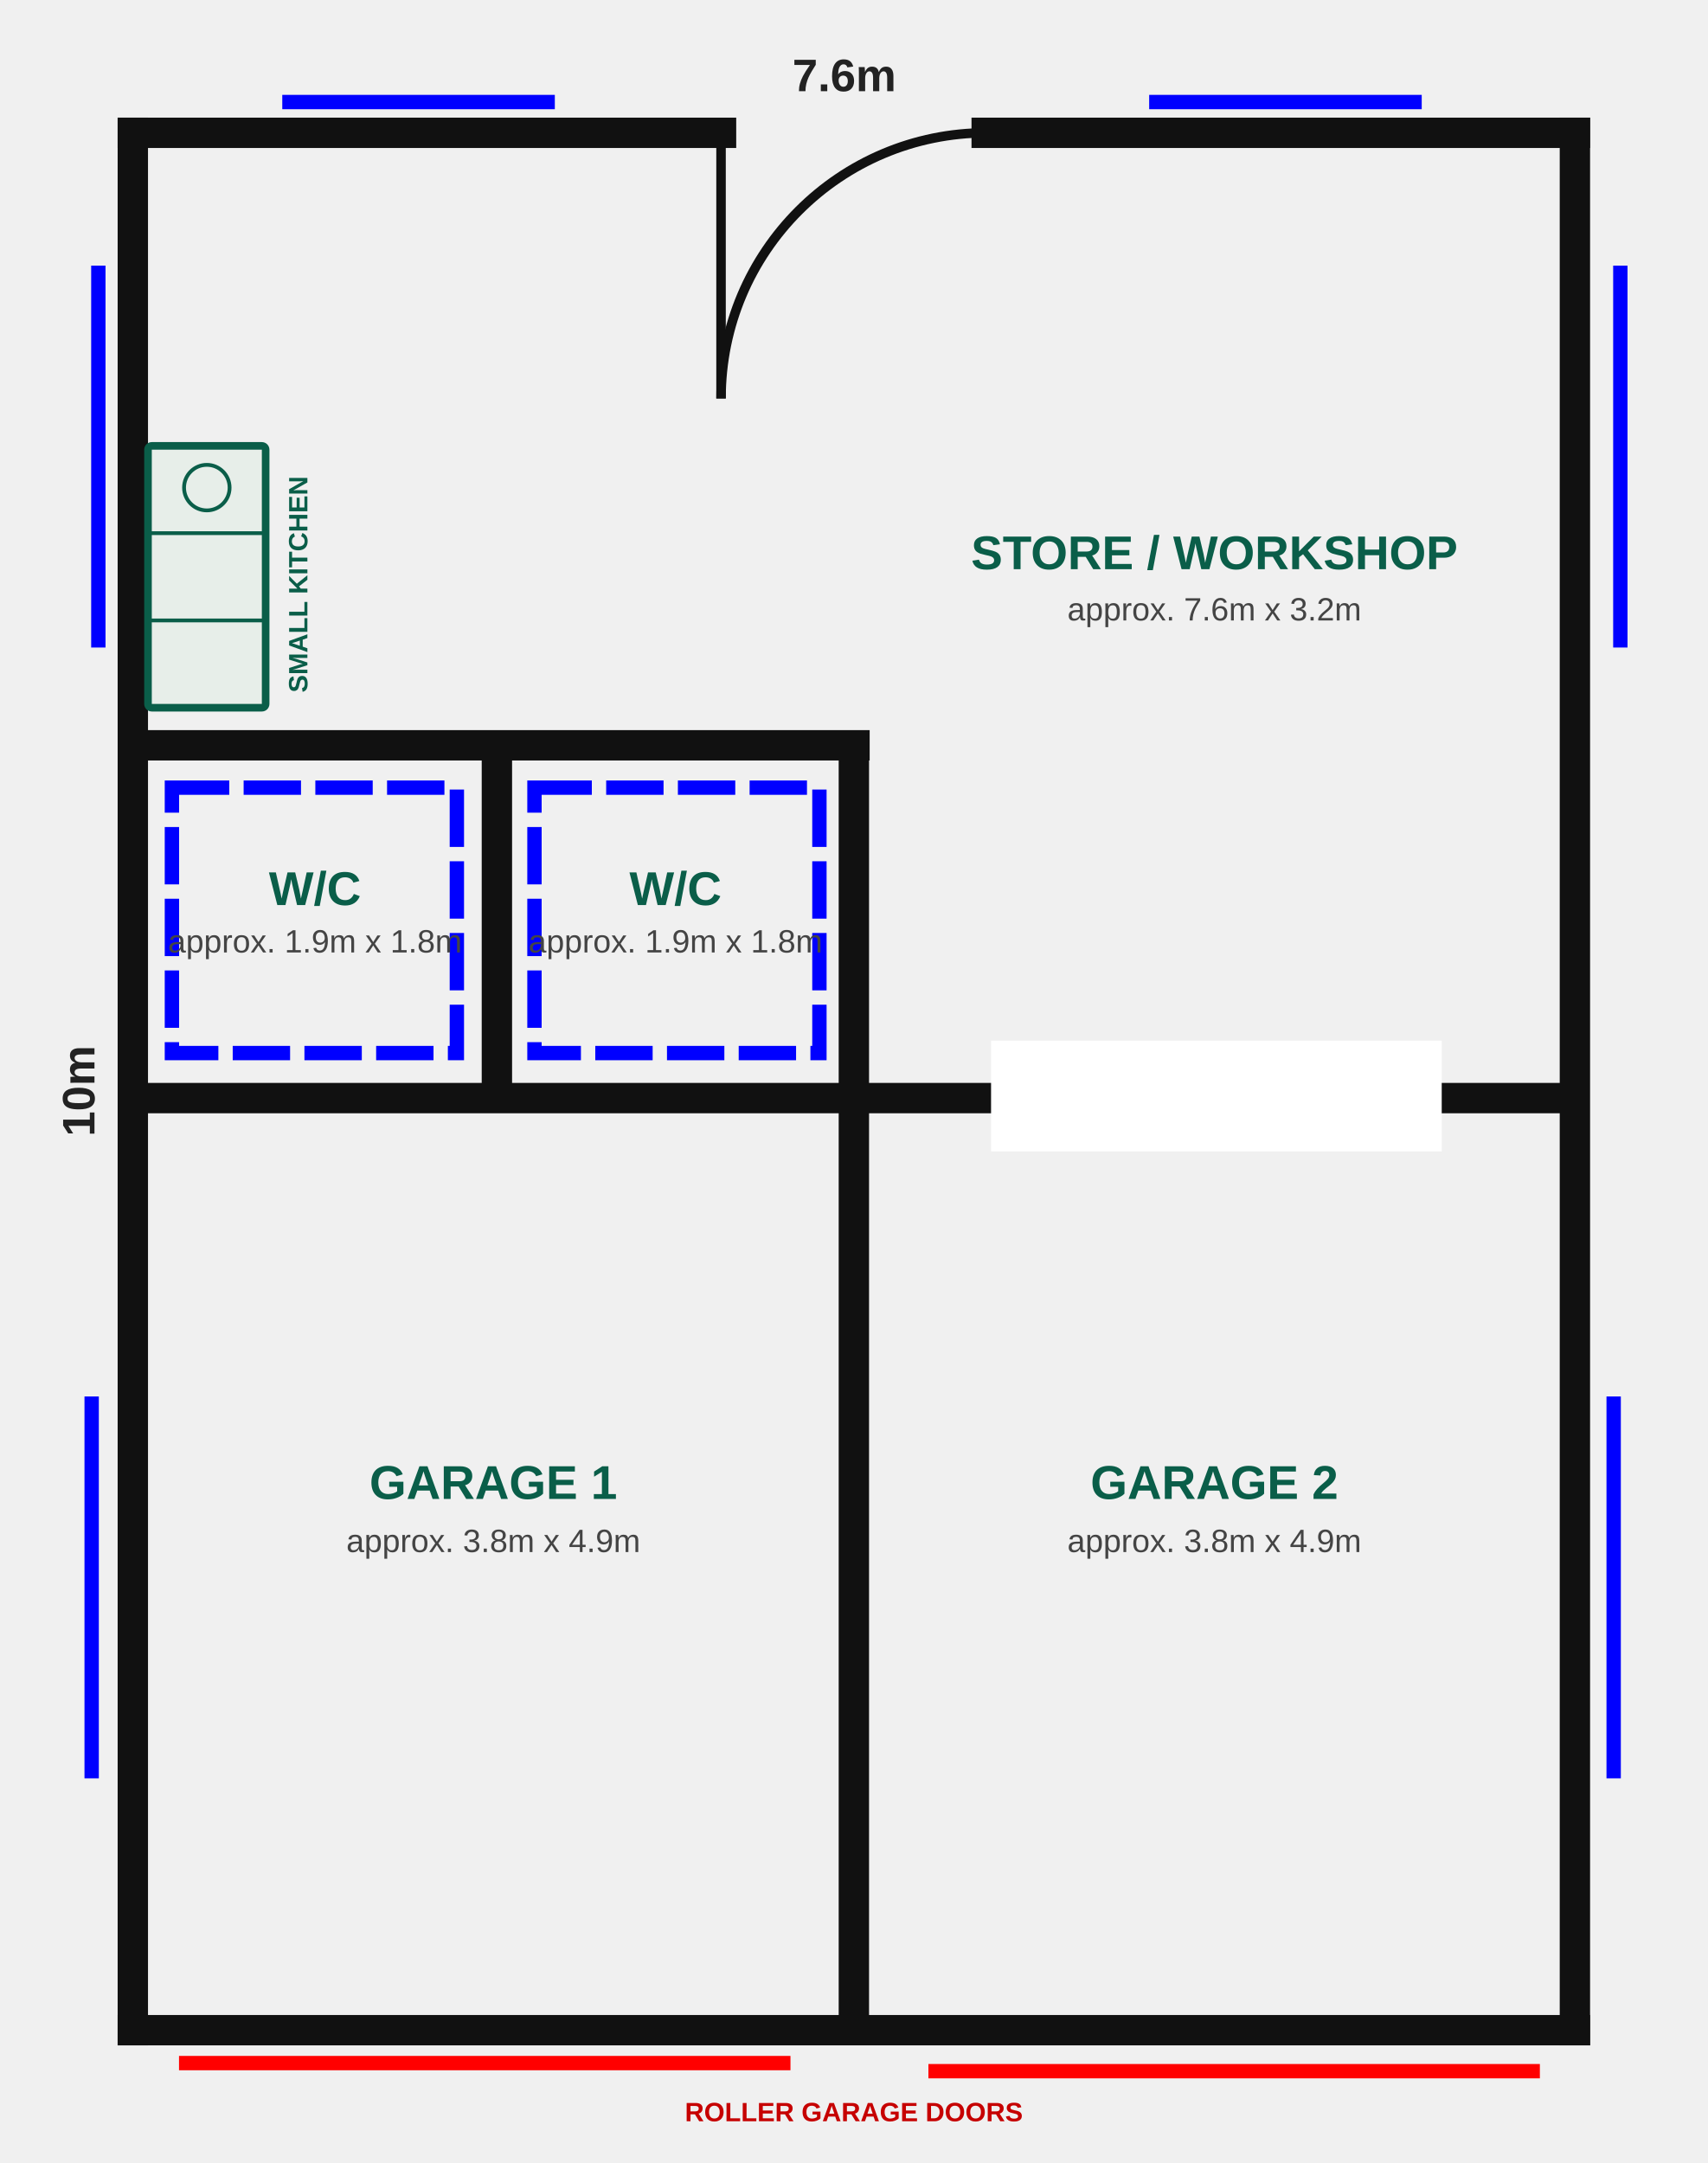
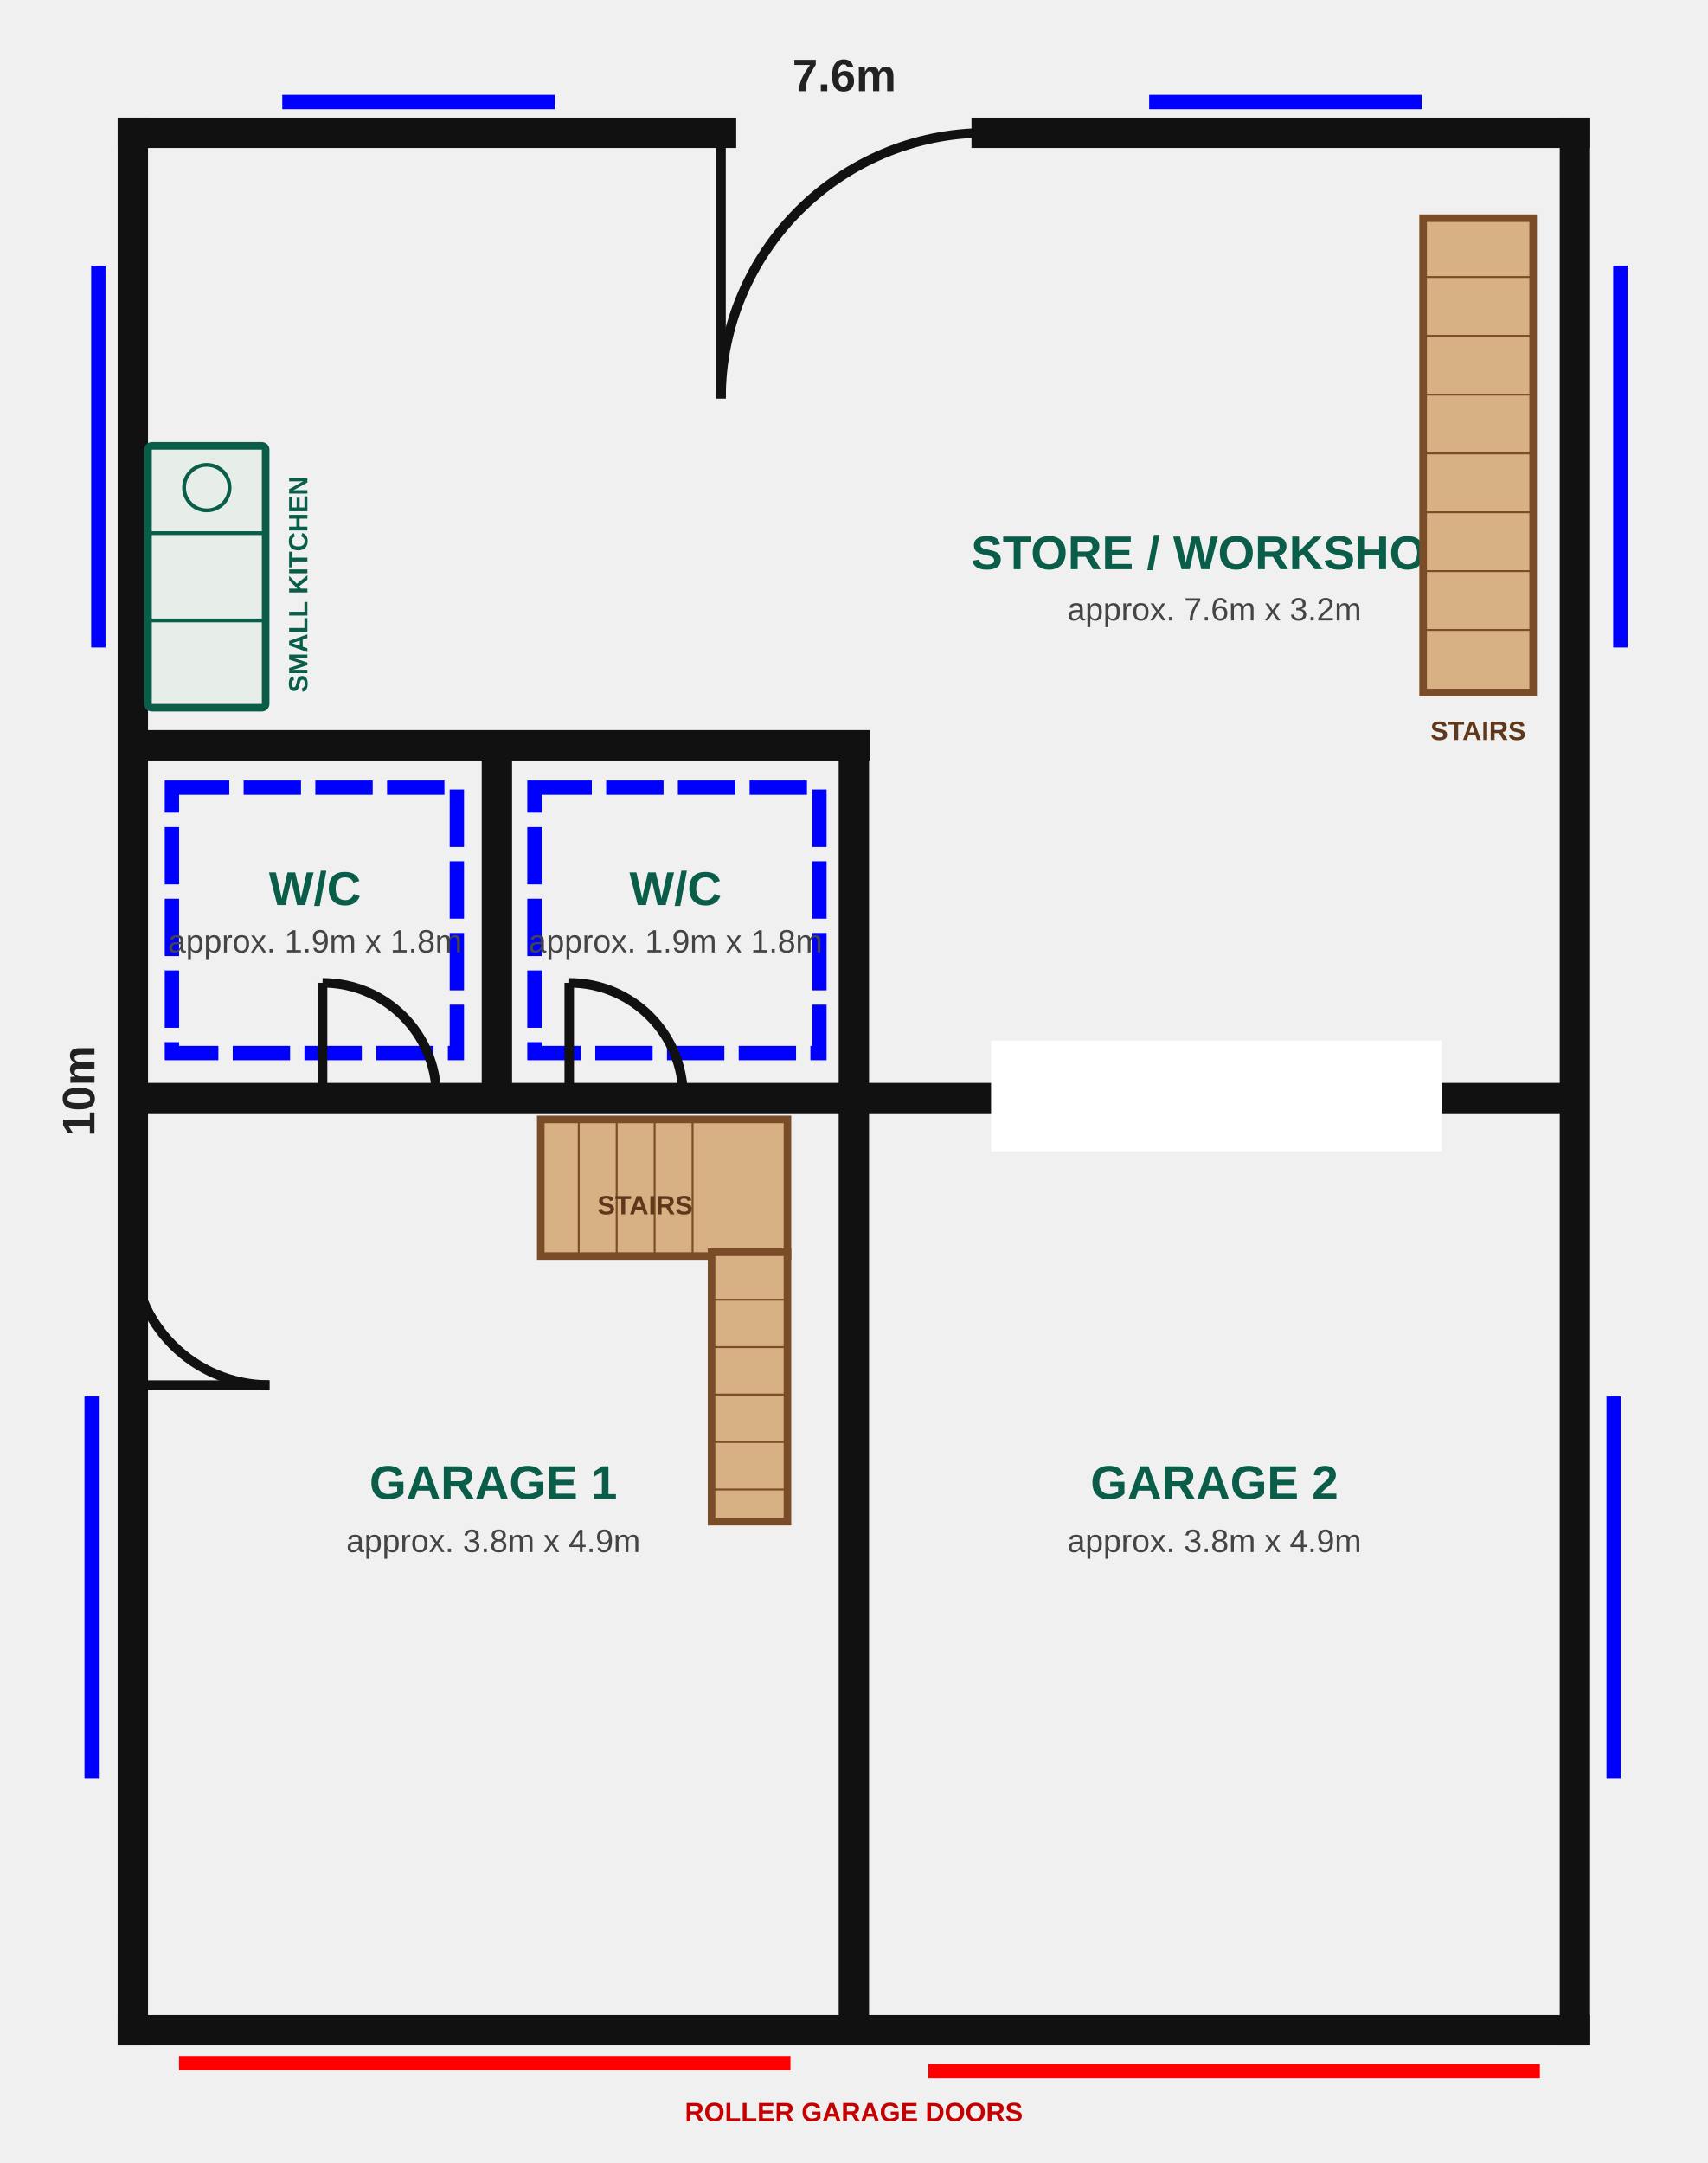
<svg xmlns="http://www.w3.org/2000/svg" width="900" height="1140" viewBox="-70 -70 900 1140" version="1.1" id="svg206">
  <defs id="defs210" />
  <style id="style182">
    .wall {
      stroke: #111;
      stroke-width: 16;
      fill: none;
      stroke-linecap: square;
    }

    .door {
      stroke: #111;
      stroke-width: 5;
      fill: none;
    }

    .label {
      font-family: Arial, Helvetica, sans-serif;
      font-size: 24px;
      font-weight: 700;
      text-anchor: middle;
      fill: #222;
    }

    .room-label {
      font-family: Arial, Helvetica, sans-serif;
      font-size: 25px;
      font-weight: 700;
      text-anchor: middle;
      fill: #0a5e49;
    }

    .room-size {
      font-family: Arial, Helvetica, sans-serif;
      font-size: 17px;
      text-anchor: middle;
      fill: #444;
    }

    .feature-label {
      font-family: Arial, Helvetica, sans-serif;
      font-size: 14px;
      font-weight: 700;
      text-anchor: middle;
    }
  </style>
  <line class="wall" x1="0" y1="0" x2="310" y2="0" id="line184" />
  <line class="wall" x1="450" y1="0" x2="760" y2="0" id="line186" />
  <line class="wall" x1="0" y1="0" x2="0" y2="1000" id="line188" />
  <line class="wall" x1="760" y1="0" x2="760" y2="1000" id="line190" />
  <line class="wall" x1="0" y1="1000" x2="760" y2="1000" id="line192" />
  <line class="door" x1="310" y1="0" x2="310" y2="140" id="line194" />
  <path class="door" d="M310 140 A140 140 0 0 1 450 0" id="path196" />
  <line class="wall" x1="10.769" y1="508.745" x2="749.752" y2="508.745" id="line198" />
  <line class="wall" x1="6.264" y1="322.809" x2="380.327" y2="322.809" id="line198-3" style="fill:none;stroke:#111111;stroke-width:16;stroke-linecap:square" />
  <line class="wall" x1="191.873" y1="504.312" x2="191.873" y2="327.037" id="line198-3-2" style="fill:none;stroke:#111111;stroke-width:16;stroke-linecap:square" />
  <line class="wall" x1="380" y1="329.549" x2="380" y2="994.795" id="line200" />
  <text class="label" x="374.968" y="-21.949" id="text202">7.6m</text>
  <text class="label" x="-504.981" y="-20.21" transform="rotate(-90)" id="text204">10m</text>
  <path style="fill:none;stroke:#0000ff;stroke-width:7.559;stroke-dasharray:none;stroke-opacity:1" d="M -18.172,271.274 V 70" id="path538-5" />
  <path style="fill:none;stroke:#0000ff;stroke-width:7.559;stroke-dasharray:none;stroke-opacity:1" d="M -21.694,867.274 V 666" id="path538-5-0" />
  <path style="fill:none;stroke:#0000ff;stroke-width:7.559;stroke-dasharray:none;stroke-opacity:1" d="M 78.765,-16.22 H 222.398" id="path538-5-0-9" />
  <path style="fill:none;stroke:#ff0000;stroke-width:7.559;stroke-dasharray:none;stroke-opacity:1" d="M 24.344,1017.341 H 346.592" id="path538-5-0-0" />
  <path style="fill:none;stroke:#ff0000;stroke-width:7.559;stroke-dasharray:none;stroke-opacity:1" d="M 419.288,1021.61 H 741.536" id="path538-5-0-0-5" />
  <path style="fill:none;stroke:#0000ff;stroke-width:7.559;stroke-dasharray:none;stroke-opacity:1" d="M 783.948,70 V 271.274" id="path538-5-07" />
  <path style="fill:none;stroke:#0000ff;stroke-width:7.559;stroke-dasharray:none;stroke-opacity:1" d="M 780.426,666 V 867.274" id="path538-5-0-6" />
  <rect style="fill:none;stroke:#0000ff;stroke-width:7.559;stroke-dasharray:30.236, 7.559;stroke-dashoffset:0;stroke-opacity:1" id="rect1437" width="150.174" height="139.885" x="20.599" y="345.127" />
  <rect style="fill:none;stroke:#0000ff;stroke-width:7.559;stroke-dasharray:30.236, 7.559;stroke-dashoffset:0;stroke-opacity:1" id="rect1437-6" width="150.174" height="139.885" x="211.671" y="345.127" />
  <rect style="fill:#ffffff;stroke:none;stroke-width:7.559;stroke-dasharray:30.236, 7.559;stroke-dashoffset:0;stroke-opacity:1" id="rect1491" width="237.503" height="58.369" x="452.306" y="478.471" />
  <text class="room-label" x="570" y="230" id="text26">STORE / WORKSHOP</text>
  <text class="room-size" x="570" y="257" id="text28">approx. 7.6m x 3.2m</text>
  <text class="room-label" x="190" y="720" id="text30">GARAGE 1</text>
  <text class="room-size" x="190" y="748" id="text32">approx. 3.8m x 4.9m</text>
  <text class="room-label" x="570" y="720" id="text34">GARAGE 2</text>
  <text class="room-size" x="570" y="748" id="text36">approx. 3.8m x 4.9m</text>
  <text class="room-label" x="96" y="407" id="text38">W/C</text>
  <text class="room-size" x="96" y="432" id="text40">approx. 1.9m x 1.8m</text>
  <text class="room-label" x="286" y="407" id="text42">W/C</text>
  <text class="room-size" x="286" y="432" id="text44">approx. 1.9m x 1.8m</text>
  <text class="feature-label" x="380" y="1048" fill="#c60000" id="text48">ROLLER GARAGE DOORS</text>
  <path style="fill:none;stroke:#0000ff;stroke-width:7.559;stroke-dasharray:none;stroke-opacity:1" d="M 535.636,-16.22 H 679.27" id="path538-5-0-9-1" />
  <g id="small-kitchen">
    <rect x="8" y="165" width="62" height="138" rx="2" fill="#e7eee9" stroke="#0a5e49" stroke-width="4" />
    <line x1="8" y1="211" x2="70" y2="211" stroke="#0a5e49" stroke-width="2" />
    <line x1="8" y1="257" x2="70" y2="257" stroke="#0a5e49" stroke-width="2" />
    <circle cx="39" cy="187" r="12" fill="none" stroke="#0a5e49" stroke-width="2" />
    <text x="92" y="238" class="feature-label" fill="#0a5e49" transform="rotate(-90 92 238)">SMALL KITCHEN</text>
  </g>
+   <g id="stairs" stroke="#7a4c28" fill="#d7b184">
+     <rect x="215" y="520" width="130" height="72" stroke-width="4" />
+     <rect x="305" y="590" width="40" height="142" stroke-width="4" />
+     <line x1="235" y1="520" x2="235" y2="592" />
+     <line x1="255" y1="520" x2="255" y2="592" />
+     <line x1="275" y1="520" x2="275" y2="592" />
+     <line x1="295" y1="520" x2="295" y2="592" />
+     <line x1="305" y1="615" x2="345" y2="615" />
+     <line x1="305" y1="640" x2="345" y2="640" />
+     <line x1="305" y1="665" x2="345" y2="665" />
+     <line x1="305" y1="690" x2="345" y2="690" />
+     <line x1="305" y1="715" x2="345" y2="715" />
+   </g>
+   <text class="feature-label" x="270" y="570" fill="#5f371b">STAIRS</text>
+   <g id="workshop-stairs" stroke="#7a4c28" fill="#d7b184">
+     <rect x="680" y="45" width="58" height="250" stroke-width="4" />
+     <line x1="680" y1="76" x2="738" y2="76" />
+     <line x1="680" y1="107" x2="738" y2="107" />
+     <line x1="680" y1="138" x2="738" y2="138" />
+     <line x1="680" y1="169" x2="738" y2="169" />
+     <line x1="680" y1="200" x2="738" y2="200" />
+     <line x1="680" y1="231" x2="738" y2="231" />
+     <line x1="680" y1="262" x2="738" y2="262" />
+   </g>
+   <text class="feature-label" x="709" y="320" fill="#5f371b">STAIRS</text>
+   <g id="wc-doors" class="door">
+     <line x1="100" y1="508" x2="100" y2="448" />
+     <path d="M100 448 A60 60 0 0 1 160 508" />
+     <line x1="230" y1="508" x2="230" y2="448" />
+     <path d="M230 448 A60 60 0 0 1 290 508" />
+   </g>
+   <g id="garage-one-side-door" class="door">
+     <line x1="0" y1="660" x2="72" y2="660" />
+     <path d="M72 660 A72 72 0 0 1 0 588" />
+   </g>
</svg>
